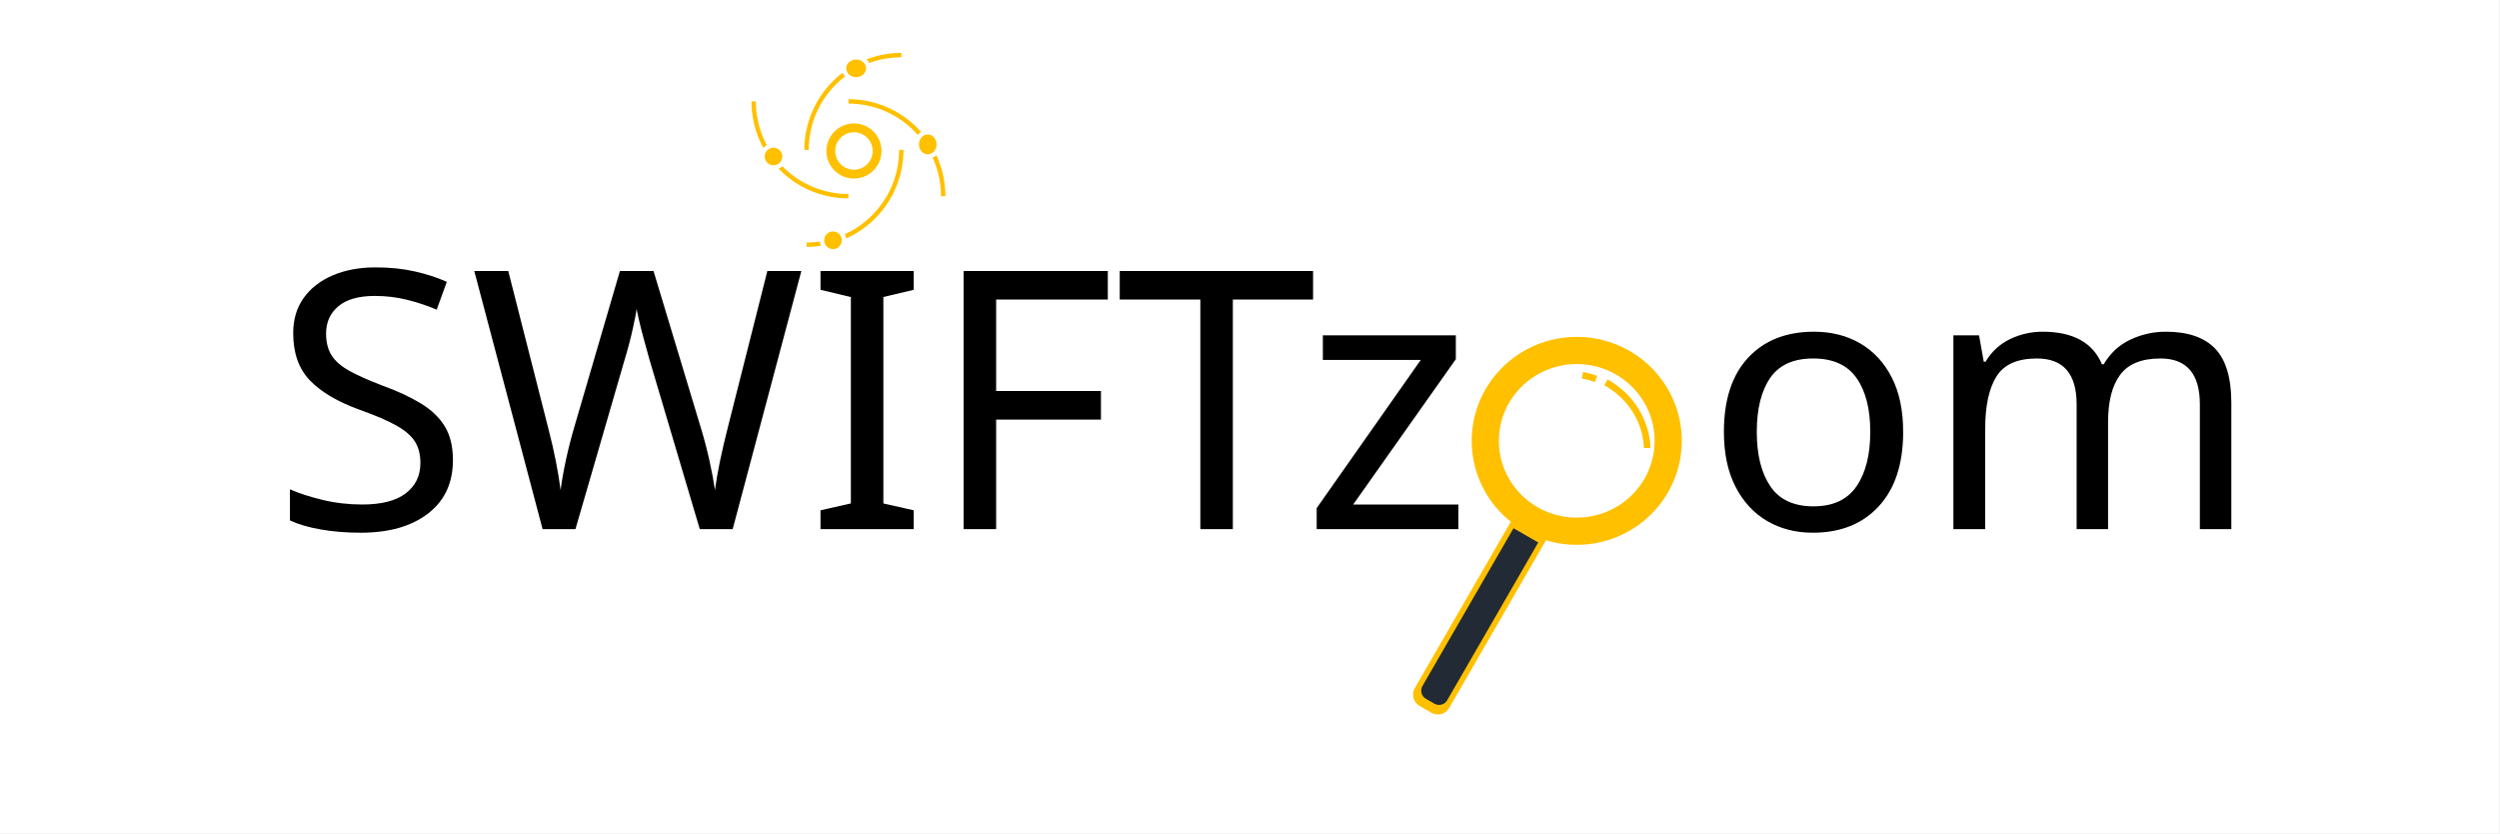
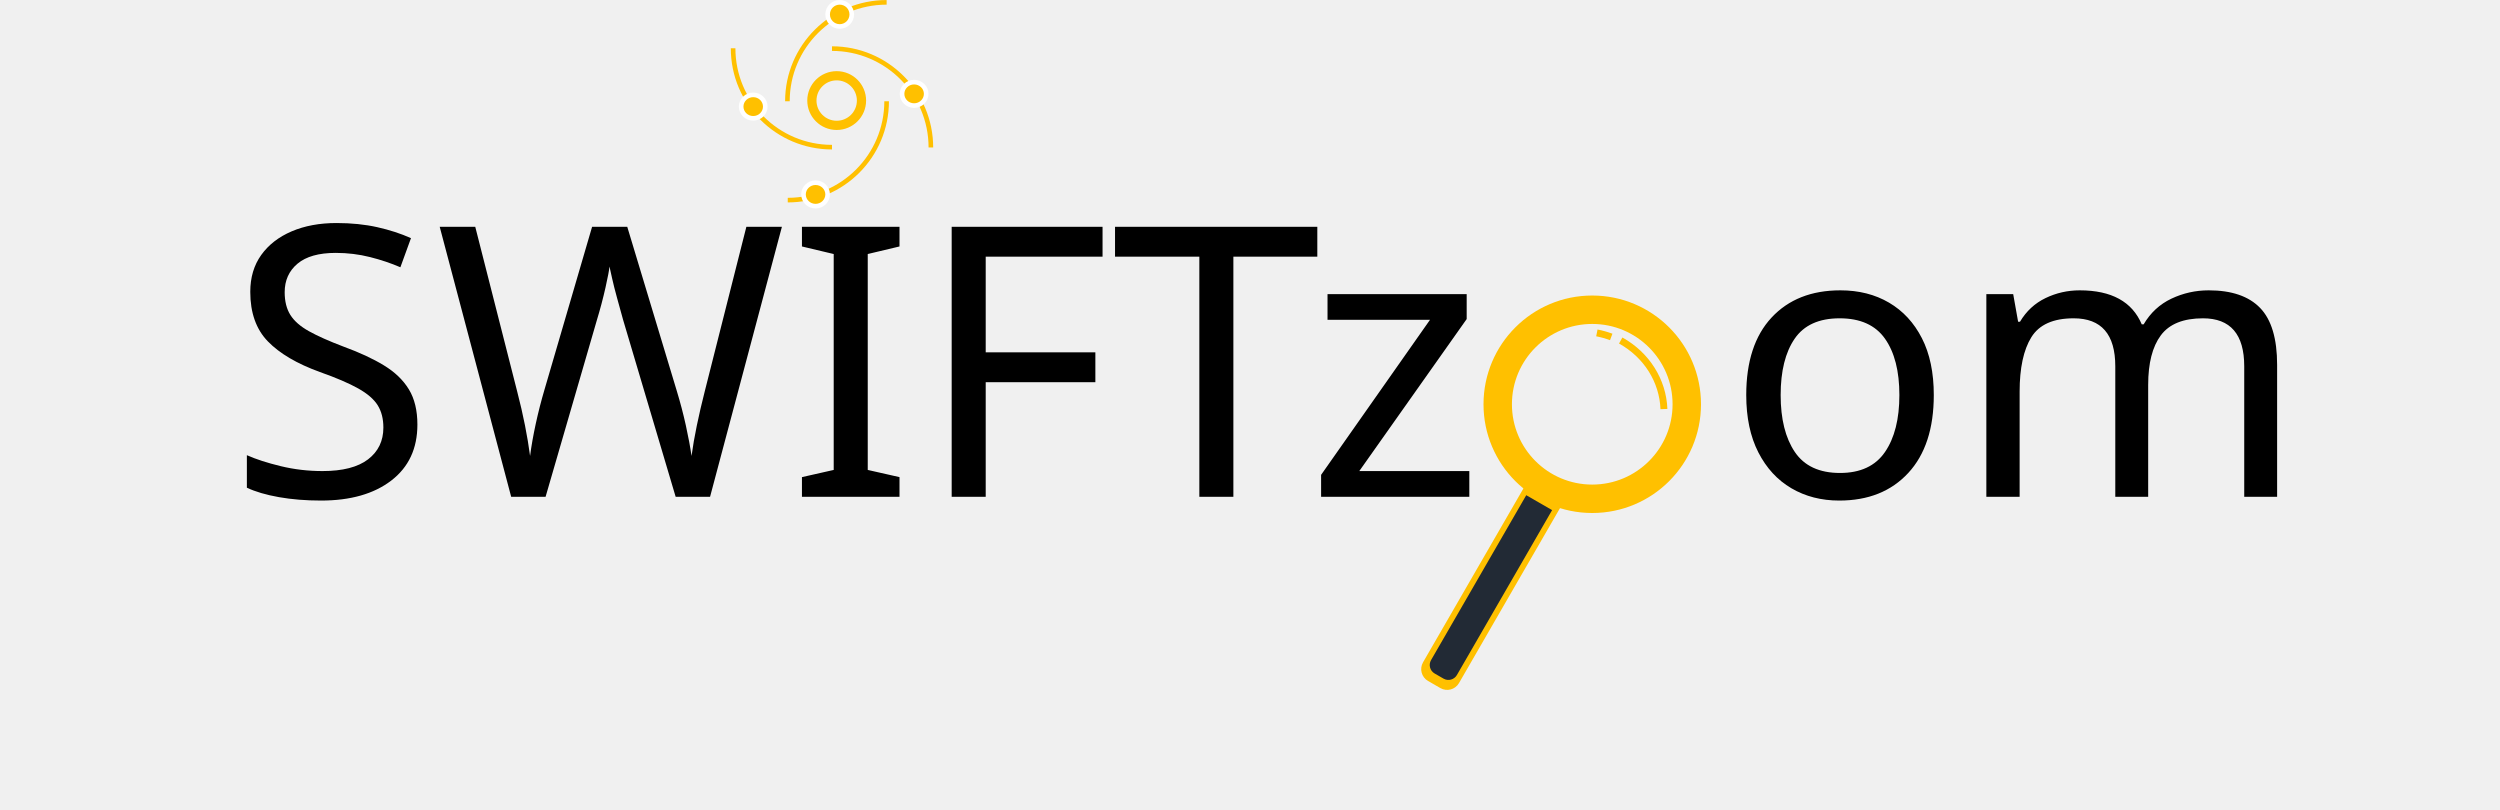
- <svg xmlns="http://www.w3.org/2000/svg" width="1134" height="378" overflow="hidden">
-   <g>
-     <rect x="0" y="0" width="1134" height="377.944" fill="#FFFFFF" />
-     <text font-family="Segoe UI,Segoe UI_MSFontService,sans-serif" font-weight="400" font-size="164" transform="matrix(1 0 0 0.999853 123.208 240)">SWIFTz</text>
-     <text font-family="Segoe UI,Segoe UI_MSFontService,sans-serif" font-weight="400" font-size="164" transform="matrix(1 0 0 0.999853 773.257 240)">om</text>
-     <path d="M674 199.971C674 177.33 692.58 158.977 715.5 158.977 738.42 158.977 757 177.33 757 199.971 757 222.611 738.42 240.965 715.5 240.965 692.58 240.965 674 222.611 674 199.971Z" stroke="#FFC000" stroke-width="12.335" stroke-linejoin="round" stroke-miterlimit="10" fill="none" fill-rule="evenodd" />
-     <path d="M649.536 323.298 644.176 320.204C641.348 318.571 640.379 314.956 642.012 312.129L686.936 234.329 702.536 243.334 657.612 321.134C655.979 323.962 652.363 324.93 649.536 323.298Z" fill="#FFC000" fill-rule="evenodd" />
-     <path d="M650.902 319.194 647.047 316.969C645.014 315.795 644.317 313.195 645.491 311.162L686.81 239.605 698.029 246.081 656.709 317.638C655.535 319.671 652.935 320.368 650.902 319.194Z" fill="#222A35" fill-rule="evenodd" />
-     <path d="M728.716 173.417C739.94 179.649 747.019 190.887 747.476 203.204" stroke="#FFC000" stroke-width="3" stroke-miterlimit="8" fill="none" fill-rule="evenodd" />
-     <path d="M718.088 170.19C720.194 170.591 722.26 171.158 724.263 171.885" stroke="#FFC000" stroke-width="3" stroke-miterlimit="8" fill="none" fill-rule="evenodd" />
-     <path d="M385 45.993C408.748 45.993 428 65.242 428 88.987" stroke="#FFC000" stroke-width="2" stroke-miterlimit="8" fill="none" fill-rule="evenodd" />
-     <path d="M385 88.987C361.252 88.987 342 69.738 342 45.993" stroke="#FFC000" stroke-width="2" stroke-miterlimit="8" fill="none" fill-rule="evenodd" />
-     <path d="M366 67.99C366 44.245 385.252 24.996 409 24.996" stroke="#FFC000" stroke-width="2" stroke-miterlimit="8" fill="none" fill-rule="evenodd" />
-     <path d="M409 67.99C409 91.735 389.748 110.984 366 110.984" stroke="#FFC000" stroke-width="2" stroke-miterlimit="8" fill="none" fill-rule="evenodd" />
-     <path d="M377 68.49C377 62.692 381.701 57.992 387.5 57.992 393.299 57.992 398 62.692 398 68.49 398 74.288 393.299 78.988 387.5 78.988 381.701 78.988 377 74.288 377 68.49Z" stroke="#FFC000" stroke-width="4.001" stroke-linejoin="round" stroke-miterlimit="10" fill="none" fill-rule="evenodd" />
-     <path d="M373 108.984C373 106.223 375.239 103.985 378 103.985 380.761 103.985 383 106.223 383 108.984 383 111.745 380.761 113.983 378 113.983 375.239 113.983 373 111.745 373 108.984Z" stroke="#FFFFFF" stroke-width="2" stroke-miterlimit="8" fill="#FFC000" fill-rule="evenodd" />
-     <path d="M416 65.49C416 62.453 418.239 59.991 421 59.991 423.761 59.991 426 62.453 426 65.49 426 68.528 423.761 70.99 421 70.99 418.239 70.99 416 68.528 416 65.49Z" stroke="#FFFFFF" stroke-width="2" stroke-miterlimit="8" fill="#FFC000" fill-rule="evenodd" />
-     <path d="M346 70.99C346 68.229 348.239 65.99 351 65.99 353.761 65.99 356 68.229 356 70.99 356 73.751 353.761 75.989 351 75.989 348.239 75.989 346 73.751 346 70.99Z" stroke="#FFFFFF" stroke-width="2" stroke-miterlimit="8" fill="#FFC000" fill-rule="evenodd" />
-     <path d="M383 30.995C383 28.235 385.462 25.996 388.5 25.996 391.538 25.996 394 28.235 394 30.995 394 33.757 391.538 35.995 388.5 35.995 385.462 35.995 383 33.757 383 30.995Z" stroke="#FFFFFF" stroke-width="2" stroke-miterlimit="8" fill="#FFC000" fill-rule="evenodd" />
+ <svg xmlns="http://www.w3.org/2000/svg" width="3729" height="1208" xml:space="preserve" overflow="hidden">
+   <g transform="translate(-84 -85)">
+     <text font-family="Segoe UI,Segoe UI_MSFontService,sans-serif" font-weight="400" font-size="564" transform="matrix(1 0 0 1 423.465 826)">SWIFTz</text>
+     <text font-family="Segoe UI,Segoe UI_MSFontService,sans-serif" font-weight="400" font-size="564" transform="matrix(1 0 0 1 2657.68 826)">om</text>
+     <path d="M2318 688C2318 610.128 2381.13 547 2459 547 2536.87 547 2600 610.128 2600 688 2600 765.872 2536.87 829 2459 829 2381.13 829 2318 765.872 2318 688Z" stroke="#FFC000" stroke-width="42.396" stroke-linejoin="round" stroke-miterlimit="10" fill="none" fill-rule="evenodd" />
+     <path d="M2232.45 1111.34 2214.03 1100.7C2204.31 1095.09 2200.98 1082.66 2206.59 1072.94L2361 805.506 2414.61 836.461 2260.21 1103.9C2254.6 1113.62 2242.17 1116.95 2232.45 1111.34Z" fill="#FFC000" fill-rule="evenodd" />
+     <path d="M2237.15 1097.23 2223.9 1089.58C2216.91 1085.55 2214.51 1076.61 2218.55 1069.62L2360.56 823.644 2399.12 845.905 2257.11 1091.88C2253.07 1098.87 2244.13 1101.26 2237.15 1097.23Z" fill="#222A35" fill-rule="evenodd" />
+     <path d="M2501.44 592.925C2540.01 614.3 2564.34 652.874 2565.92 695.151" stroke="#FFC000" stroke-width="10.312" stroke-miterlimit="8" fill="none" fill-rule="evenodd" />
+     <path d="M2465.88 581.55C2473.19 582.978 2480.35 584.996 2487.3 587.582" stroke="#FFC000" stroke-width="10.312" stroke-miterlimit="8" fill="none" fill-rule="evenodd" />
+     <path d="M1325 157.5C1406.46 157.5 1472.5 223.538 1472.5 305" stroke="#FFC000" stroke-width="6.875" stroke-miterlimit="8" fill="none" fill-rule="evenodd" />
+     <path d="M1325 304.5C1243.54 304.5 1177.5 238.462 1177.5 157" stroke="#FFC000" stroke-width="6.875" stroke-miterlimit="8" fill="none" fill-rule="evenodd" />
+     <path d="M1258.5 236C1258.5 154.538 1324.76 88.5 1406.5 88.5" stroke="#FFC000" stroke-width="6.875" stroke-miterlimit="8" fill="none" fill-rule="evenodd" />
+     <path d="M1406.5 236C1406.5 317.462 1340.46 383.5 1259 383.5" stroke="#FFC000" stroke-width="6.875" stroke-miterlimit="8" fill="none" fill-rule="evenodd" />
+     <path d="M1295 235C1295 214.565 1311.57 198 1332 198 1352.43 198 1369 214.565 1369 235 1369 255.434 1352.43 272 1332 272 1311.57 272 1295 255.434 1295 235Z" stroke="#FFC000" stroke-width="13.75" stroke-linejoin="round" stroke-miterlimit="10" fill="none" fill-rule="evenodd" />
+     <path d="M1282.5 375C1282.5 365.335 1290.56 357.5 1300.5 357.5 1310.44 357.5 1318.5 365.335 1318.5 375 1318.5 384.665 1310.44 392.5 1300.5 392.5 1290.56 392.5 1282.5 384.665 1282.5 375Z" stroke="#FFFFFF" stroke-width="6.875" stroke-miterlimit="8" fill="#FFC000" fill-rule="evenodd" />
+     <path d="M1429.5 225C1429.5 215.335 1437.56 207.5 1447.5 207.5 1457.44 207.5 1465.5 215.335 1465.5 225 1465.5 234.665 1457.44 242.5 1447.5 242.5 1437.56 242.5 1429.5 234.665 1429.5 225Z" stroke="#FFFFFF" stroke-width="6.875" stroke-miterlimit="8" fill="#FFC000" fill-rule="evenodd" />
+     <path d="M1189.5 244C1189.5 234.335 1197.56 226.5 1207.5 226.5 1217.44 226.5 1225.5 234.335 1225.5 244 1225.5 253.665 1217.44 261.5 1207.5 261.5 1197.56 261.5 1189.5 253.665 1189.5 244Z" stroke="#FFFFFF" stroke-width="6.875" stroke-miterlimit="8" fill="#FFC000" fill-rule="evenodd" />
+     <path d="M1318.5 106.5C1318.5 96.559 1326.56 88.5 1336.5 88.5 1346.44 88.5 1354.5 96.559 1354.5 106.5 1354.5 116.441 1346.44 124.5 1336.5 124.5 1326.56 124.5 1318.5 116.441 1318.5 106.5Z" stroke="#FFFFFF" stroke-width="6.875" stroke-miterlimit="8" fill="#FFC000" fill-rule="evenodd" />
  </g>
</svg>
